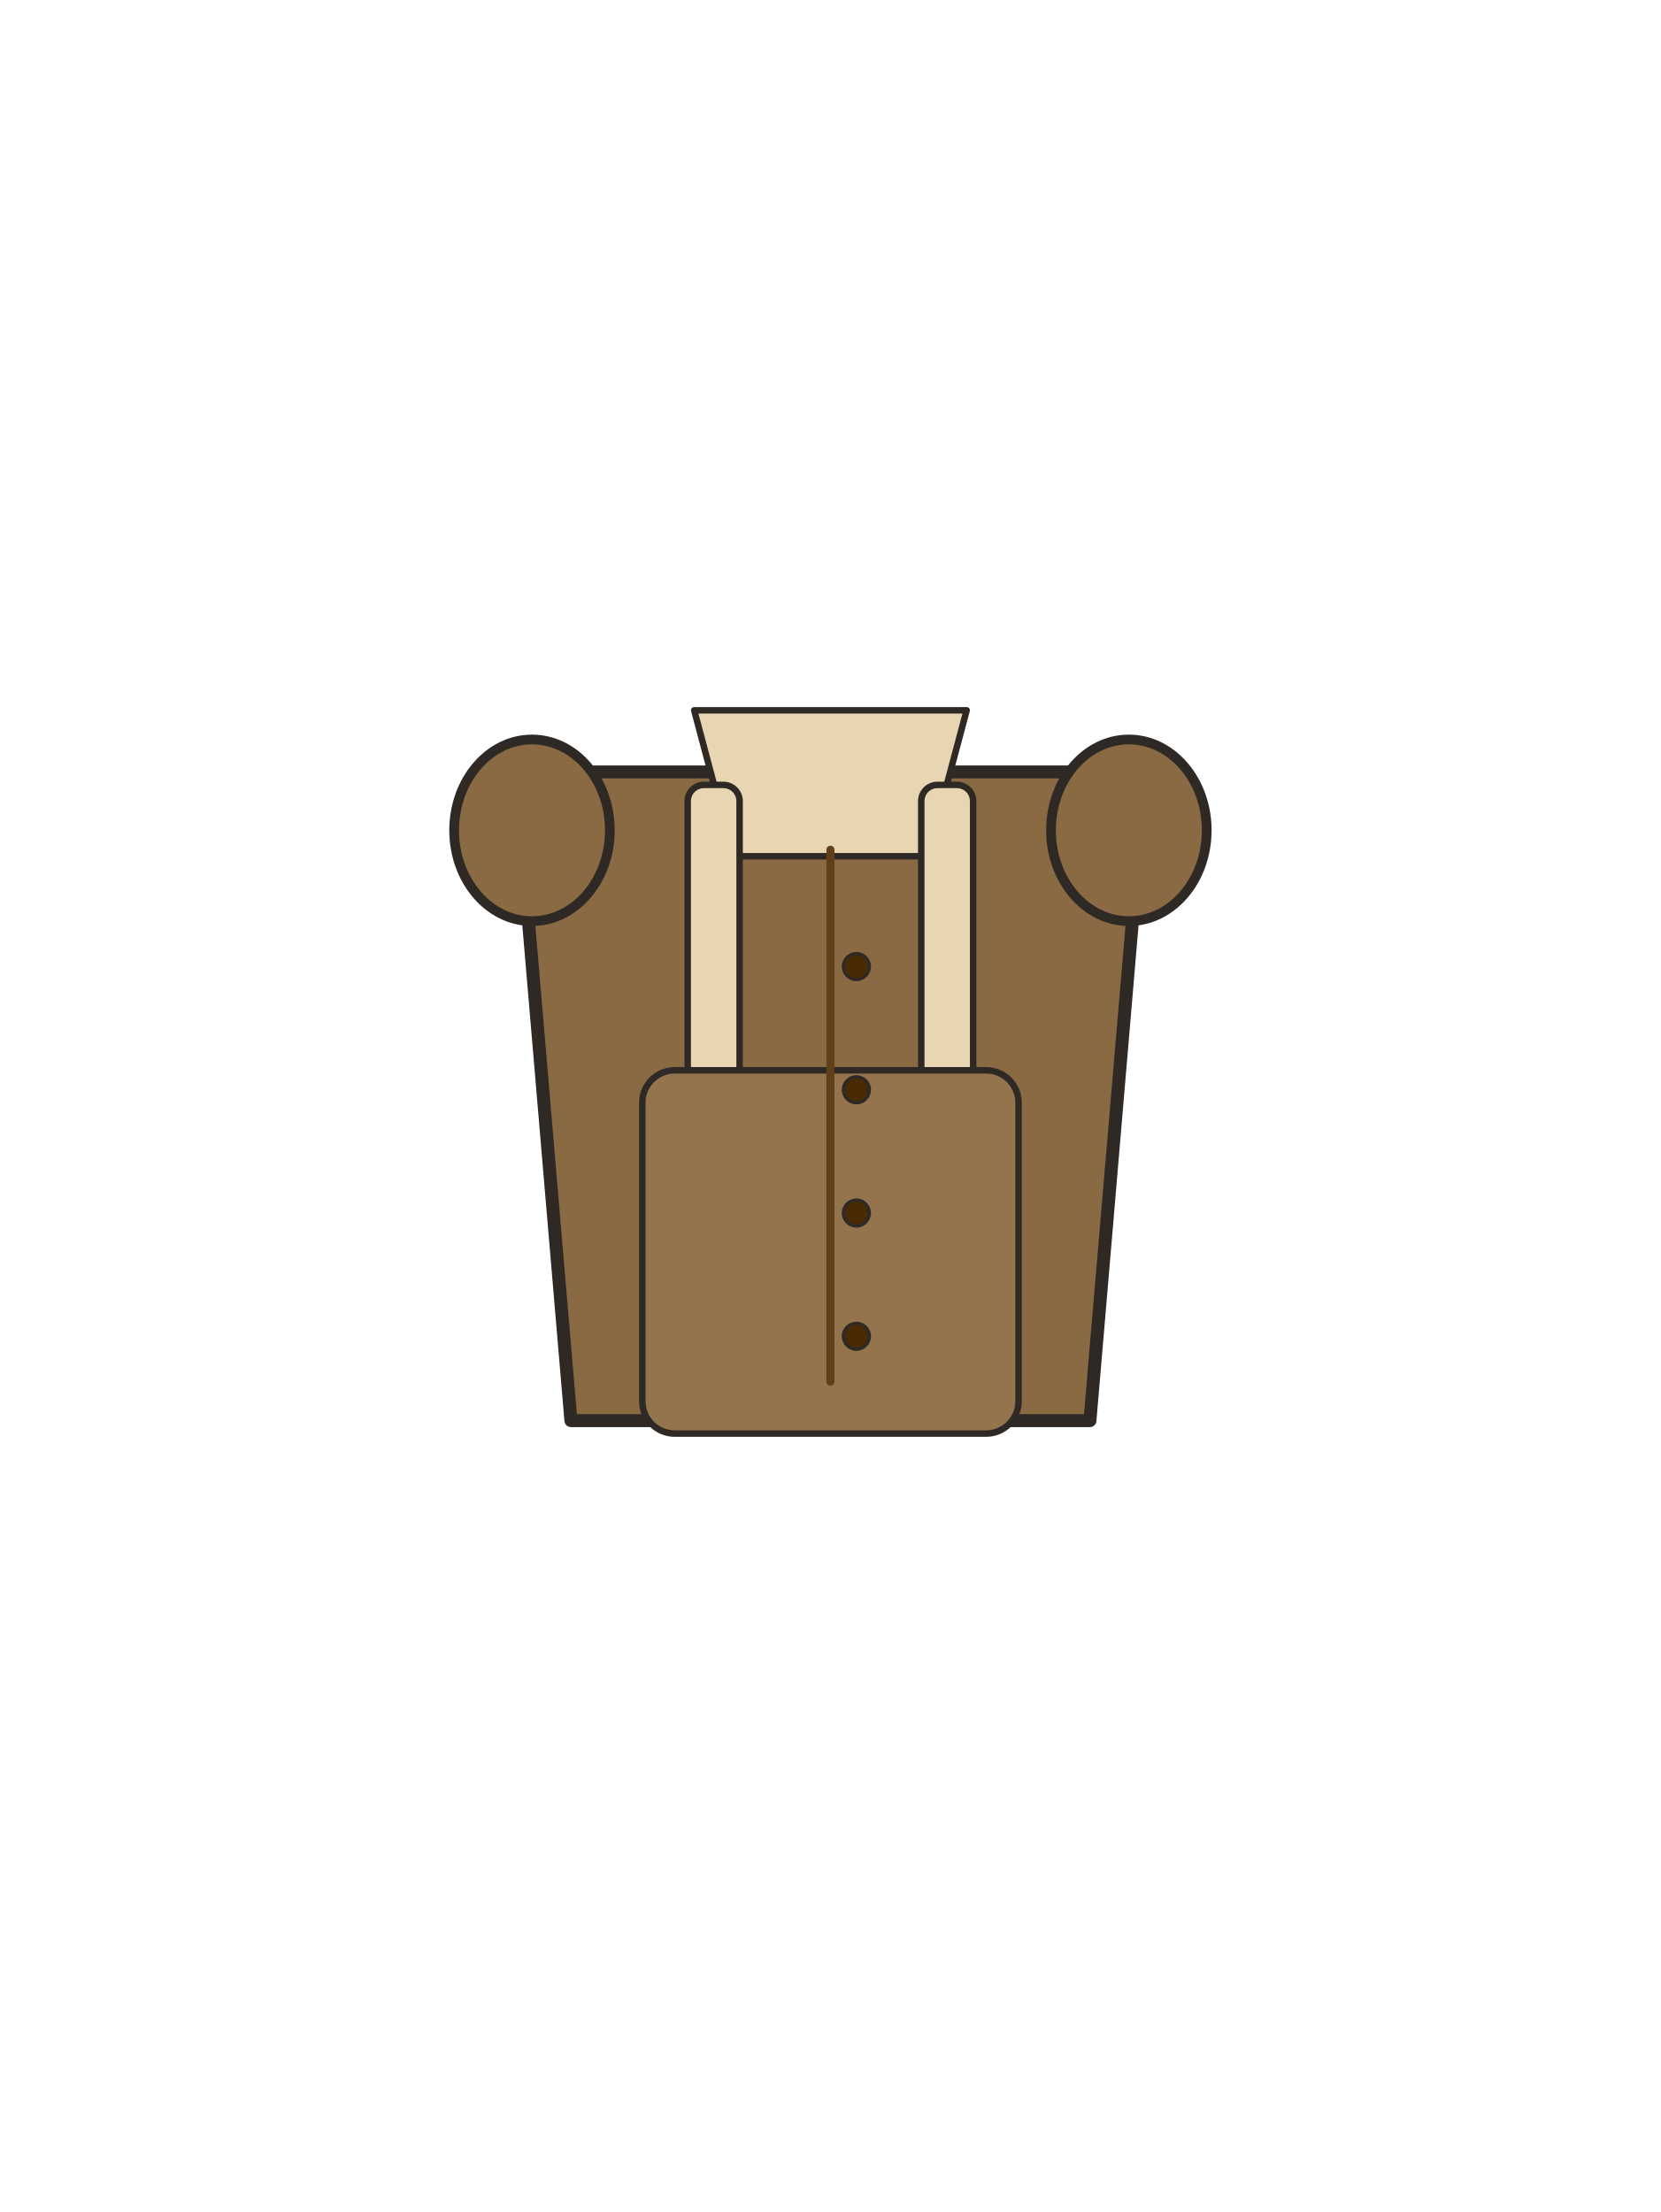
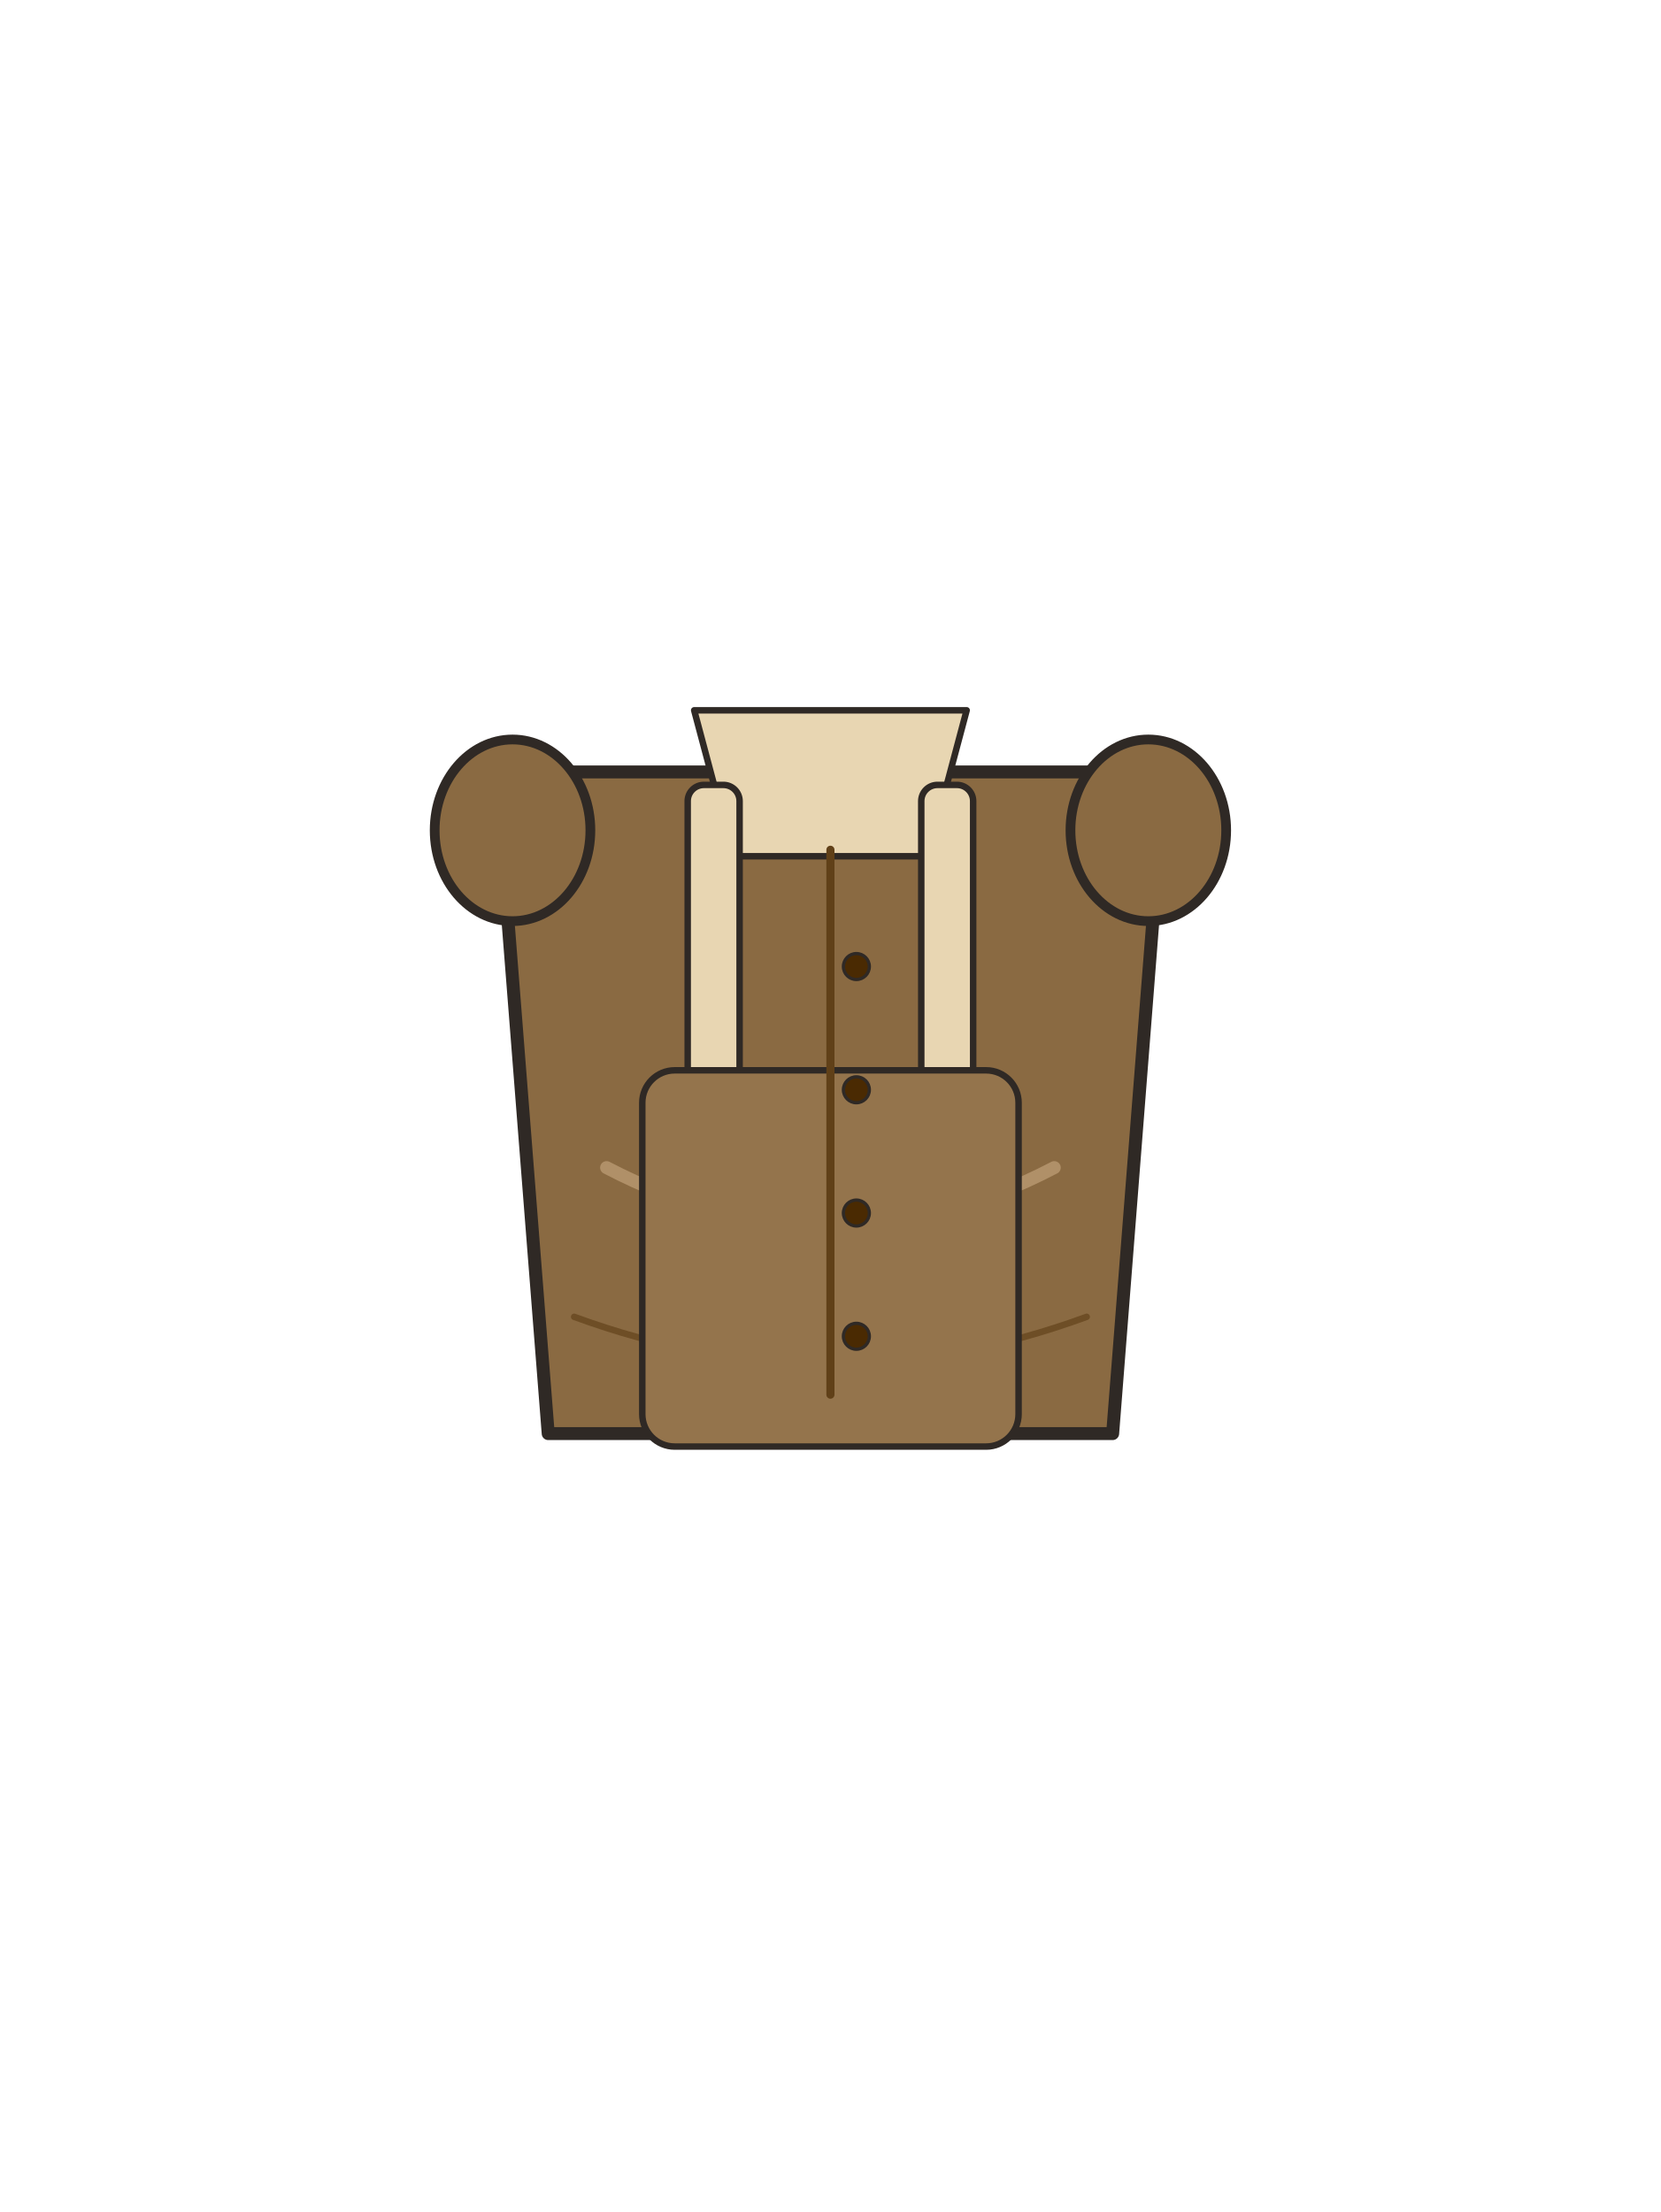
<svg xmlns="http://www.w3.org/2000/svg" baseProfile="full" height="682" version="1.1" viewBox="0 0 512 682" width="512">
  <defs />
-   <polygon fill="#8a6a42" points="159.0,238 353.0,238 336.0,438 176.0,438" stroke="#2f2925" stroke-linecap="round" stroke-linejoin="round" stroke-width="4" />
-   <ellipse cx="164.0" cy="256" fill="#8a6a42" rx="24" ry="28" stroke="#2f2925" stroke-width="3" />
-   <ellipse cx="348.0" cy="256" fill="#8a6a42" rx="24" ry="28" stroke="#2f2925" stroke-width="3" />
+   <polygon fill="#8a6a42" points="153.0,238 359.0,238 343.0,442 169.0,442" stroke="#2f2925" stroke-linecap="round" stroke-linejoin="round" stroke-width="4" />
+   <path d="M 187.0 360 Q 256 396 325.0 360" fill="none" stroke="#b09068" stroke-linecap="round" stroke-linejoin="round" stroke-width="4" />
+   <path d="M 177.0 406 Q 256 435 335.0 406" fill="none" stroke="#6e4e26" stroke-linecap="round" stroke-linejoin="round" stroke-width="2" />
+   <ellipse cx="158.0" cy="256" fill="#8a6a42" rx="24" ry="28" stroke="#2f2925" stroke-width="3" />
+   <ellipse cx="354.0" cy="256" fill="#8a6a42" rx="24" ry="28" stroke="#2f2925" stroke-width="3" />
  <polygon fill="#e8d6b2" points="214,219 298,219 286,264 226,264" stroke="#2f2925" stroke-linecap="round" stroke-linejoin="round" stroke-width="2" />
-   <rect fill="#e8d6b2" height="194" rx="5" stroke="#2f2925" stroke-width="2" width="16" x="212" y="242" />
-   <rect fill="#e8d6b2" height="194" rx="5" stroke="#2f2925" stroke-width="2" width="16" x="284" y="242" />
-   <rect fill="#94744c" height="112" rx="10" stroke="#2f2925" stroke-width="2" width="116" x="198" y="330" />
-   <line stroke="#604018" stroke-linecap="round" stroke-width="2.5" x1="256" x2="256" y1="262" y2="426" />
+   <rect fill="#e8d6b2" height="198" rx="5" stroke="#2f2925" stroke-width="2" width="16" x="212" y="242" />
+   <rect fill="#e8d6b2" height="198" rx="5" stroke="#2f2925" stroke-width="2" width="16" x="284" y="242" />
+   <rect fill="#94744c" height="116" rx="10" stroke="#2f2925" stroke-width="2" width="116" x="198" y="330" />
+   <line stroke="#604018" stroke-linecap="round" stroke-width="2.5" x1="256" x2="256" y1="262" y2="430" />
  <circle cx="264" cy="298" fill="#4a2a02" r="4" stroke="#2f2925" stroke-width="1" />
  <circle cx="264" cy="336" fill="#4a2a02" r="4" stroke="#2f2925" stroke-width="1" />
  <circle cx="264" cy="374" fill="#4a2a02" r="4" stroke="#2f2925" stroke-width="1" />
  <circle cx="264" cy="412" fill="#4a2a02" r="4" stroke="#2f2925" stroke-width="1" />
</svg>
